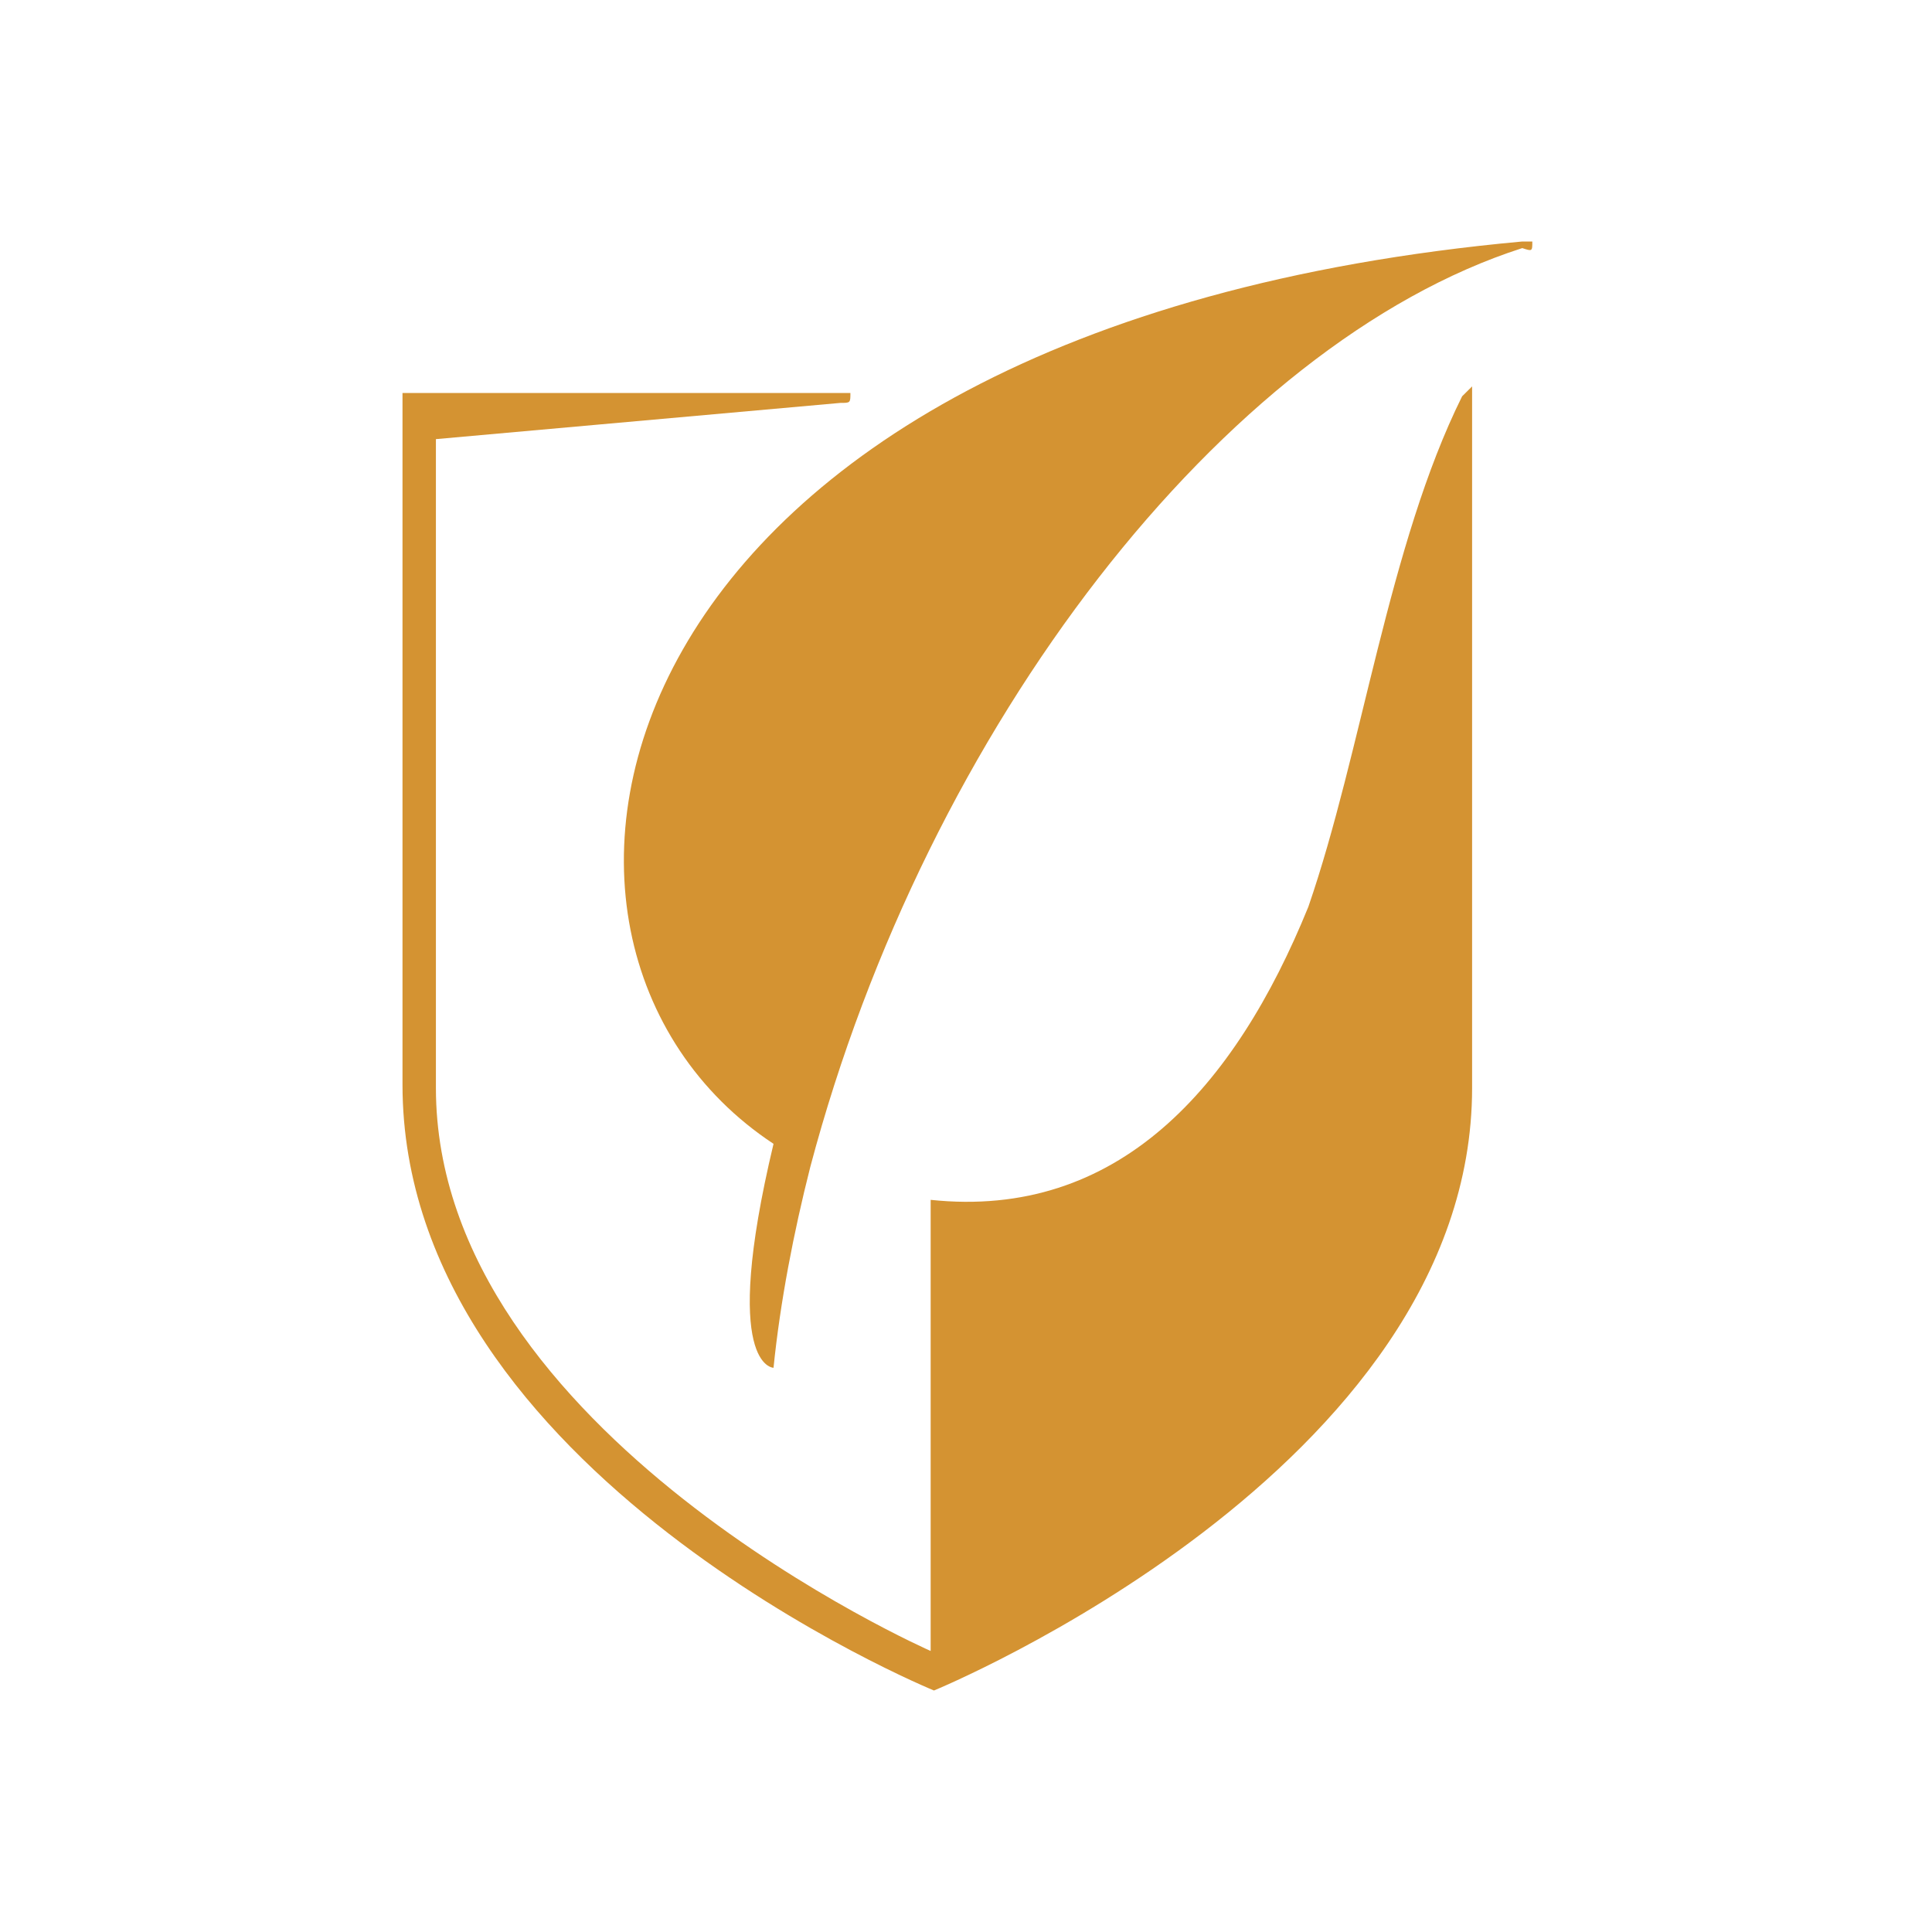
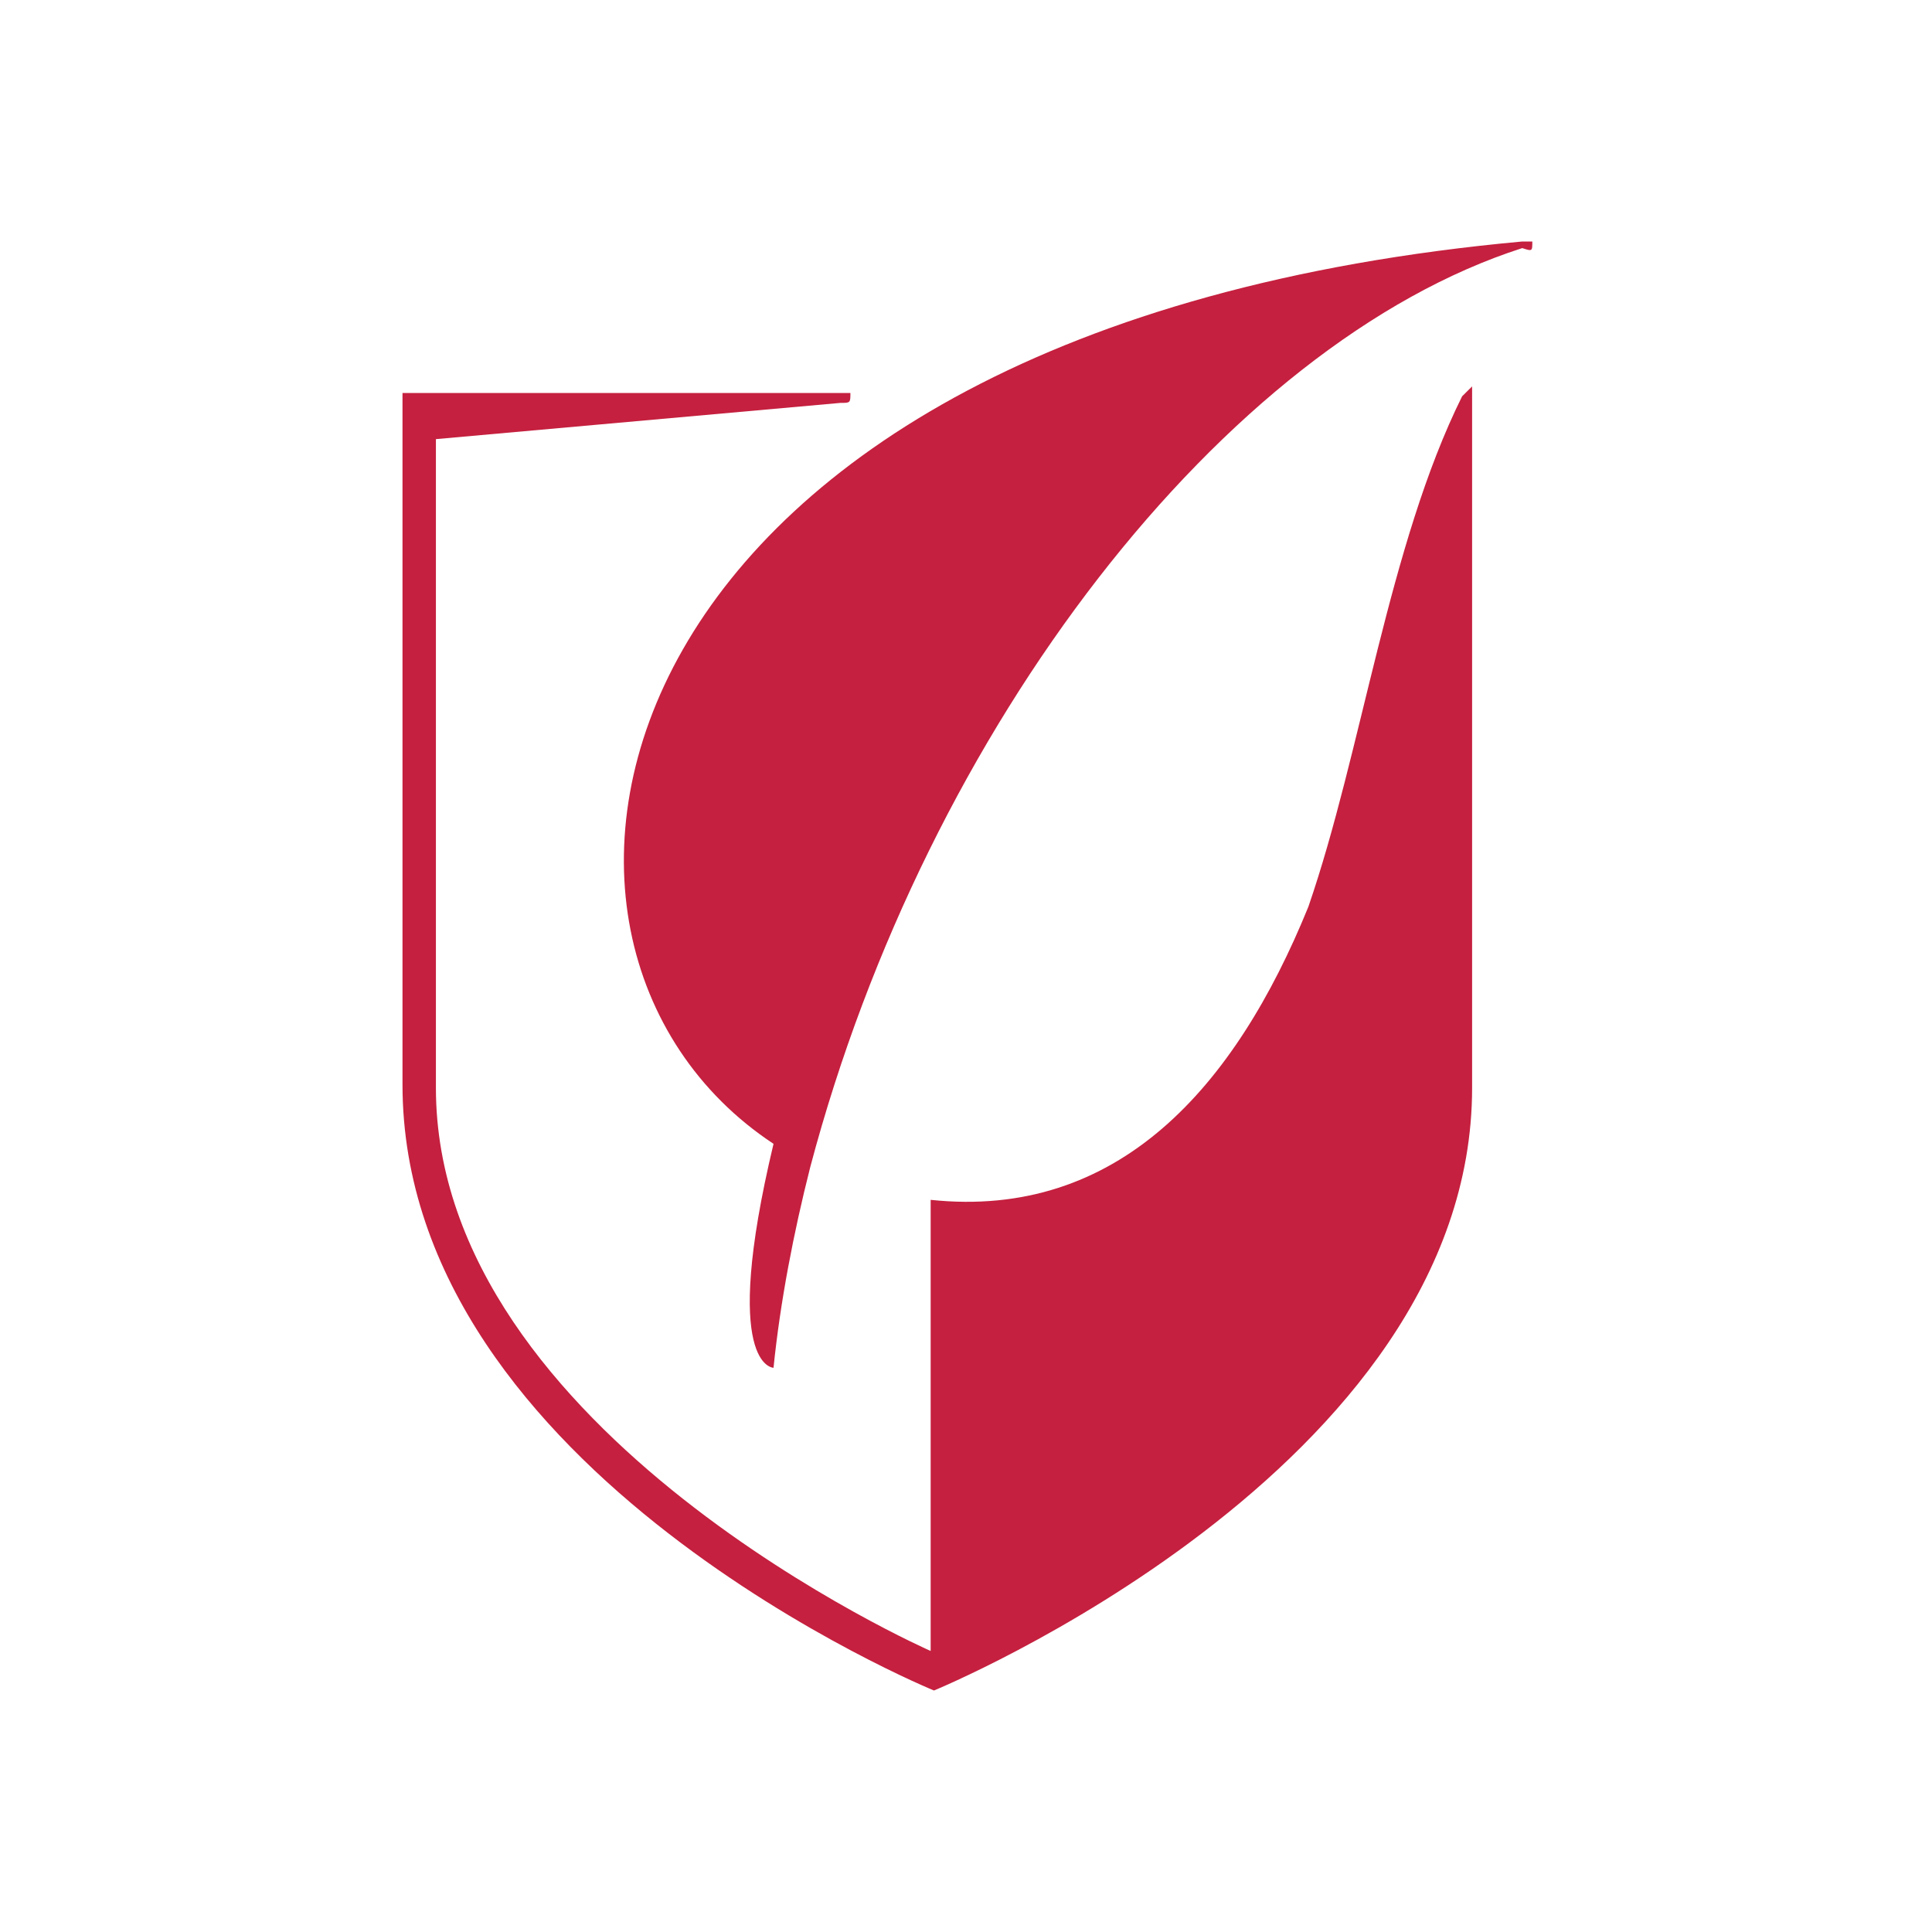
<svg xmlns="http://www.w3.org/2000/svg" version="1.1" width="24" height="24">
  <svg width="24" height="24" viewBox="0 0 24 24" fill="none">
-     <path fill-rule="evenodd" clip-rule="evenodd" d="M19.035 3H18.91C7.284 4.064 5.83 11.714 9.609 14.209C8.945 16.991 9.609 16.991 9.609 16.991C9.692 16.173 9.858 15.314 10.066 14.495C11.519 9.014 15.214 4.268 18.91 3.082C19.035 3.123 19.035 3.123 19.035 3Z" fill="#d49332" />
-     <path fill-rule="evenodd" clip-rule="evenodd" d="M18.287 4.923V4.8L18.163 4.923C17.249 6.764 16.917 9.341 16.253 11.264C15.339 13.514 13.886 15.15 11.561 14.905V20.509C11.561 20.509 5.415 17.809 5.415 13.514V5.455L10.44 5.005C10.564 5.005 10.564 5.005 10.564 4.882H5V13.473C5 18.3 11.602 21 11.602 21C11.602 21 18.287 18.259 18.287 13.514V4.923Z" fill="#d49332" />
+     <path fill-rule="evenodd" clip-rule="evenodd" d="M19.035 3H18.91C7.284 4.064 5.83 11.714 9.609 14.209C8.945 16.991 9.609 16.991 9.609 16.991C9.692 16.173 9.858 15.314 10.066 14.495C11.519 9.014 15.214 4.268 18.91 3.082C19.035 3.123 19.035 3.123 19.035 3Z" fill="#C5203F" />
+     <path fill-rule="evenodd" clip-rule="evenodd" d="M18.287 4.923V4.8L18.163 4.923C17.249 6.764 16.917 9.341 16.253 11.264C15.339 13.514 13.886 15.15 11.561 14.905V20.509C11.561 20.509 5.415 17.809 5.415 13.514V5.455L10.44 5.005C10.564 5.005 10.564 5.005 10.564 4.882H5V13.473C5 18.3 11.602 21 11.602 21C11.602 21 18.287 18.259 18.287 13.514V4.923Z" fill="#C5203F" />
  </svg>
  <style>@media (prefers-color-scheme: light) { :root { filter: none; } }
@media (prefers-color-scheme: dark) { :root { filter: none; } }
</style>
</svg>
